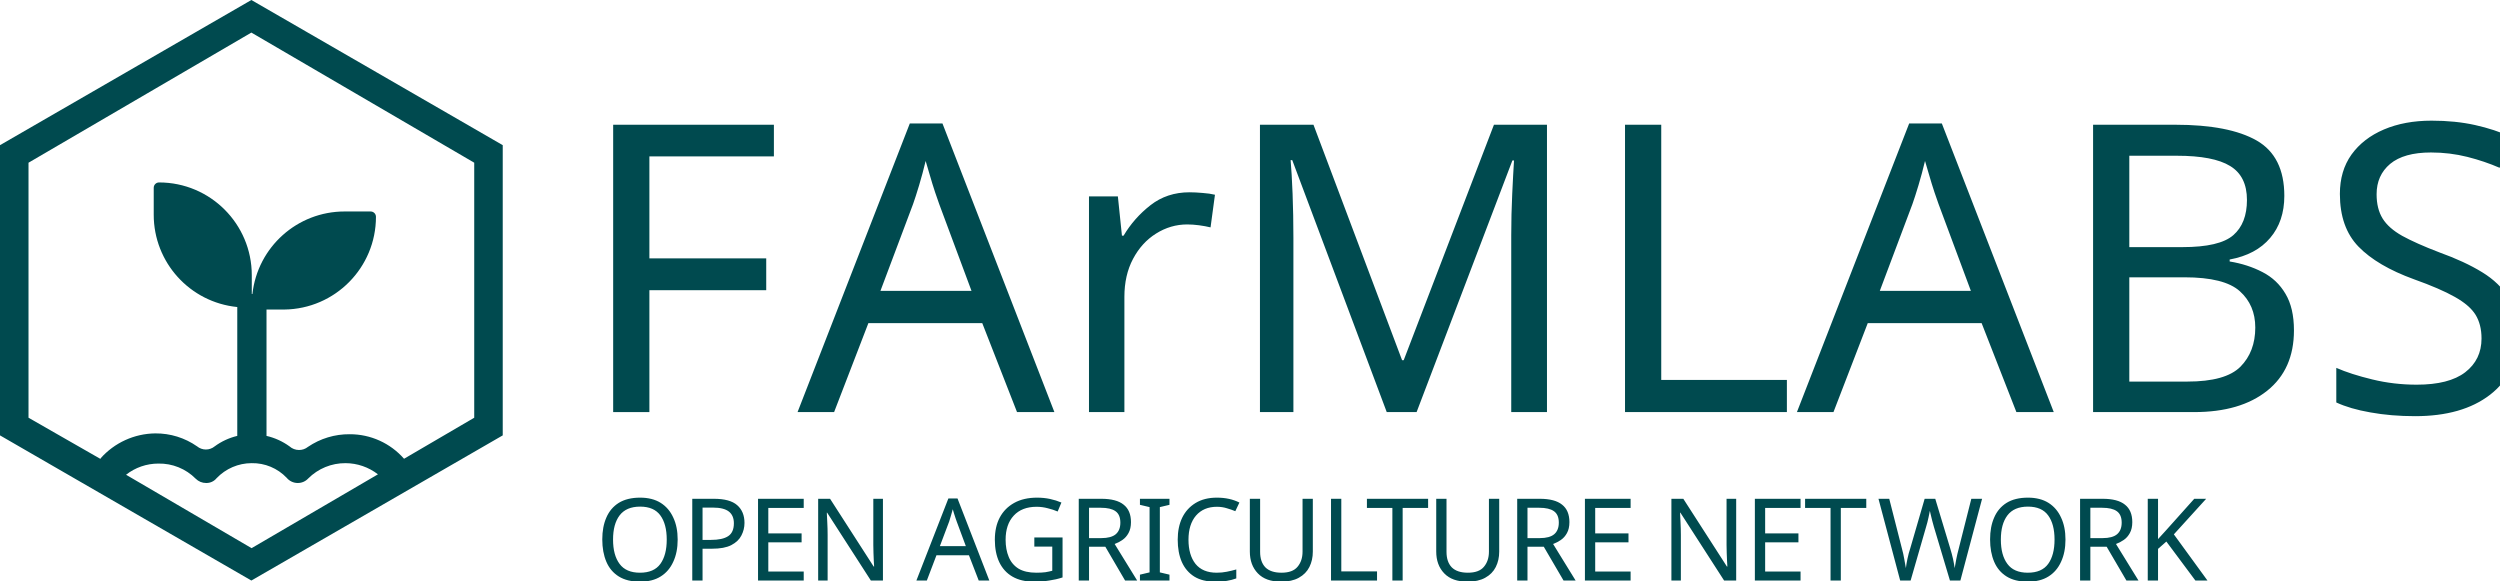
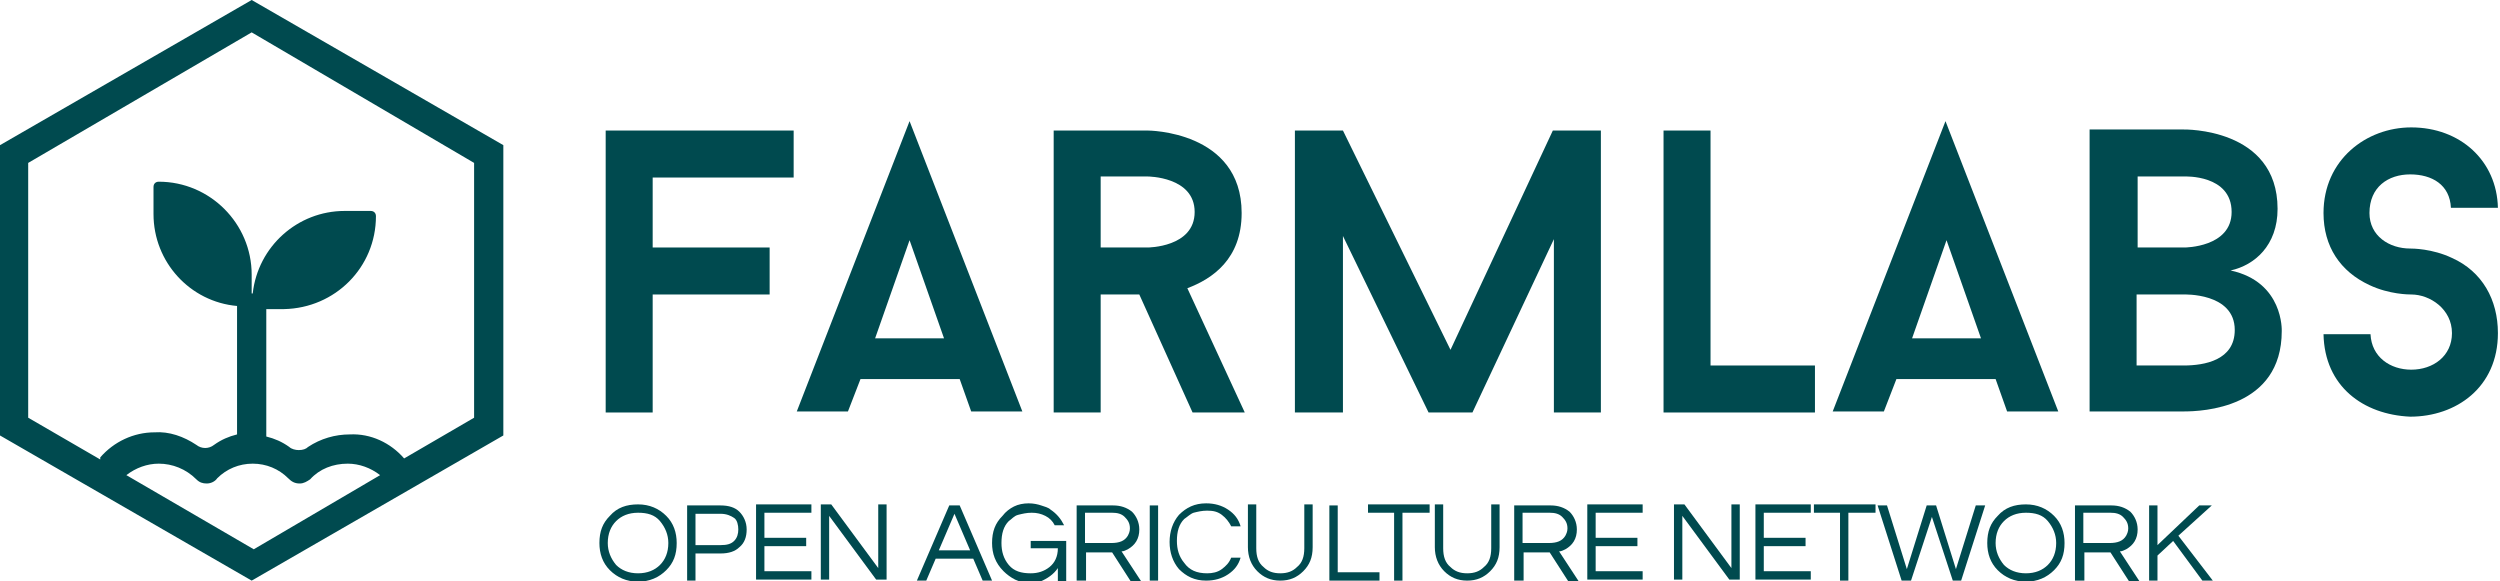
- <svg xmlns="http://www.w3.org/2000/svg" id="Layer_1" data-name="Layer 1" viewBox="0 0 239.39 55.59">
-   <defs>
-     <style>.cls-1,.cls-2,.cls-4{fill:#004a4f;}.cls-2{font-size:38.54px;font-family:BaronNeue, Baron Neue;}.cls-3{letter-spacing:-0.02em;}.cls-4{font-size:10.95px;font-family:Questrial-Regular, Questrial;letter-spacing:-0.03em;}.cls-5{letter-spacing:-0.04em;}.cls-6{letter-spacing:-0.13em;}.cls-7{letter-spacing:-0.03em;}</style>
-   </defs>
-   <path class="cls-1" d="M24.07,0,0,13.9V41.69l24.07,13.9,24.07-13.9V13.9Zm-12,45.46a5,5,0,0,1,3.09-1.07,4.89,4.89,0,0,1,3.58,1.45,1.4,1.4,0,0,0,1,.41,1.25,1.25,0,0,0,1-.46,4.65,4.65,0,0,1,3.36-1.44,4.52,4.52,0,0,1,3.35,1.4,1.37,1.37,0,0,0,1.06.5,1.35,1.35,0,0,0,1-.43,5,5,0,0,1,3.58-1.47,5.09,5.09,0,0,1,3.1,1.07l-12.1,7.07ZM45.41,40l-6.72,3.93,0,0a6.89,6.89,0,0,0-5.2-2.35,7,7,0,0,0-4,1.21,1.35,1.35,0,0,1-.86.3,1.37,1.37,0,0,1-.91-.35,6.1,6.1,0,0,0-2.2-1V29.64h1.7A8.88,8.88,0,0,0,36,20.76a.51.51,0,0,0-.51-.51H33a8.88,8.88,0,0,0-8.83,7.9h-.06V26.35a8.88,8.88,0,0,0-8.88-8.88.51.51,0,0,0-.51.51v2.58a8.88,8.88,0,0,0,8,8.84V41.74a6,6,0,0,0-2.16,1,1.33,1.33,0,0,1-1.69,0,6.89,6.89,0,0,0-4-1.24,7.11,7.11,0,0,0-5.24,2.39l0,.06L2.73,40V15.58L24.07,3.12,45.41,15.58Z" />
-   <text class="cls-2" transform="translate(54.98 39.46)">
-     <tspan class="cls-3">F</tspan>
-     <tspan x="21.39" y="0">ArMLABS</tspan>
-   </text>
-   <text class="cls-4" transform="translate(57 55.59)">OPEN <tspan class="cls-5" x="30.75" y="0">A</tspan>
-     <tspan x="37.59" y="0">GRICU</tspan>
-     <tspan class="cls-6" x="69.39" y="0">L</tspan>
-     <tspan x="73.78" y="0">TURE NET</tspan>
-     <tspan class="cls-7" x="122.75" y="0">W</tspan>
-     <tspan x="132.89" y="0">ORK</tspan>
-   </text>
+ <svg xmlns="http://www.w3.org/2000/svg" version="1.1" id="Layer_1" x="0px" y="0px" viewBox="0 0 239.4 55.6" style="enable-background:new 0 0 239.4 55.6;" xml:space="preserve">
+   <style type="text/css">
+ 	.st0{fill:#004A4F;}
+ 	.st1{enable-background:new    ;}
+ </style>
+   <path class="st0" d="M24.1,0L0,13.9v27.8l24.1,13.9l24.1-13.9V13.9L24.1,0z M12.1,45.5c0.9-0.7,2-1.1,3.1-1.1c1.3,0,2.6,0.5,3.6,1.5  c0.3,0.3,0.6,0.4,1,0.4c0.4,0,0.8-0.2,1-0.5c0.9-0.9,2.1-1.4,3.4-1.4c1.3,0,2.5,0.5,3.4,1.4c0.3,0.3,0.6,0.5,1.1,0.5  c0.4,0,0.7-0.2,1-0.4c0.9-1,2.2-1.5,3.6-1.5c1.1,0,2.2,0.4,3.1,1.1l-12.1,7.1L12.1,45.5z M45.4,40l-6.7,3.9l0,0  c-1.3-1.5-3.2-2.4-5.2-2.3c-1.4,0-2.8,0.4-4,1.2c-0.2,0.2-0.5,0.3-0.9,0.3c-0.3,0-0.7-0.1-0.9-0.3c-0.7-0.5-1.4-0.8-2.2-1V29.6h1.7  c4.9-0.1,8.8-4,8.8-8.9c0-0.3-0.2-0.5-0.5-0.5H33c-4.5,0-8.3,3.4-8.8,7.9h-0.1v-1.8c0-4.9-4-8.9-8.9-8.9c-0.3,0-0.5,0.2-0.5,0.5l0,0  v2.6c0,4.6,3.5,8.4,8,8.8v12.3c-0.8,0.2-1.5,0.5-2.2,1c-0.5,0.4-1.2,0.4-1.7,0c-1.2-0.8-2.6-1.3-4-1.2c-2,0-3.9,0.9-5.2,2.4V44  l-6.9-4V15.6L24.1,3.1l21.3,12.5V40z" />
+   <g class="st1">
+     <path class="st0" d="M62.5,17v6.7h11.2v4.5H62.5v11.3H58v-27h18V17H62.5z" />
+   </g>
+   <g class="st1">
+     <path class="st0" d="M91.9,36.3h-9.5l-1.2,3.1h-4.9l10.8-27.8l10.8,27.8h-4.9L91.9,36.3z M83.8,32.4h6.6l-3.3-9.4L83.8,32.4z" />
+     <path class="st0" d="M109.1,28.2h-3.7v11.3h-4.5v-27h9c0,0,9,0,9,7.9c0,4.4-2.8,6.3-5.2,7.2l5.5,11.9h-5L109.1,28.2z M105.4,23.7   h4.5c0,0,4.5,0,4.5-3.4c0-3.4-4.5-3.4-4.5-3.4h-4.5V23.7z" />
+     <path class="st0" d="M153.3,39.5h-4.5V22.9L141,39.5h-4.2l-8.2-16.9v16.9H124v-27h4.6l10.3,21l9.8-21h4.6V39.5z" />
+     <path class="st0" d="M173.8,35v4.5h-14.5v-27h4.5V35H173.8z" />
+     <path class="st0" d="M191.1,36.3h-9.5l-1.2,3.1h-4.9l10.8-27.8l10.8,27.8h-4.9L191.1,36.3z M183.1,32.4h6.6l-3.3-9.4L183.1,32.4z" />
+     <path class="st0" d="M218.5,31.7c0,7.4-7.6,7.7-9.4,7.7h-9v-27h9c0,0,9-0.2,9,7.6c0,3.5-2.2,5.4-4.5,5.9   C218.7,27,218.5,31.7,218.5,31.7z M204.7,23.7h4.5c0,0,4.5,0,4.5-3.4c0-3.6-4.5-3.4-4.5-3.4h-4.5V23.7z M214,31.6   c0-3.6-4.9-3.4-4.9-3.4h-4.5V35h4.5C211.1,35,214,34.5,214,31.6z" />
+     <path class="st0" d="M222.5,32h4.5c0.1,2.2,1.9,3.4,3.9,3.4c2.1,0,3.9-1.3,3.9-3.5c0-2.3-2.1-3.7-3.9-3.7c-0.2,0-2.1,0-4-0.9   c-2.8-1.3-4.4-3.7-4.4-6.9c0-5.1,4.1-8.2,8.4-8.2c4.7,0,8.2,3.2,8.3,7.7h-4.5c-0.1-2.2-1.8-3.2-3.9-3.2c-2.1,0-3.9,1.2-3.9,3.7   c0,2.2,1.9,3.4,3.9,3.4c0.2,0,2.1,0,4,0.9c2.9,1.3,4.4,4,4.4,7.2c0,5.2-4,8-8.4,8C226.3,39.7,222.6,37,222.5,32z" />
+   </g>
+   <g class="st1">
+     <path class="st0" d="M61.1,48.3c1.1,0,2,0.4,2.7,1.1c0.7,0.7,1,1.6,1,2.6c0,1.1-0.3,1.9-1,2.6c-0.7,0.7-1.6,1.1-2.7,1.1   c-1.1,0-2-0.4-2.7-1.1c-0.7-0.7-1-1.6-1-2.6c0-1.1,0.3-1.9,1-2.6C59.1,48.6,60,48.3,61.1,48.3z M61.1,54.9c0.9,0,1.6-0.3,2.1-0.8   c0.5-0.5,0.8-1.2,0.8-2.1c0-0.8-0.3-1.5-0.8-2.1c-0.5-0.6-1.2-0.8-2.1-0.8c-0.9,0-1.6,0.3-2.1,0.8c-0.5,0.5-0.8,1.2-0.8,2.1   c0,0.8,0.3,1.5,0.8,2.1C59.5,54.6,60.2,54.9,61.1,54.9z" />
+     <path class="st0" d="M66.6,55.6h-0.8v-7.2H69c0.8,0,1.4,0.2,1.8,0.6c0.4,0.4,0.7,1,0.7,1.7c0,0.7-0.2,1.3-0.7,1.7   C70.4,52.8,69.8,53,69,53h-2.4V55.6z M66.6,49.1v3.1H69c0.6,0,1-0.1,1.3-0.4s0.4-0.7,0.4-1.1s-0.1-0.9-0.4-1.1s-0.7-0.4-1.3-0.4   H66.6z" />
+     <path class="st0" d="M73.2,49.1v2.4h4v0.8h-4v2.4h4.5v0.8h-5.3v-7.2h5.3v0.8H73.2z" />
+     <path class="st0" d="M84.9,48.3v7.2h-1l-4.5-6.1v6.1h-0.8v-7.2h1l4.5,6.1v-6.1H84.9z" />
+   </g>
+   <g class="st1">
+     <path class="st0" d="M95,55.6h-0.9l-0.9-2.1h-3.6l-0.9,2.1h-0.9l3.1-7.2h1L95,55.6z M92.9,52.7l-1.5-3.5l-1.5,3.5H92.9z" />
+   </g>
+   <g class="st1">
+     <path class="st0" d="M97.1,48.5c0.4-0.2,0.9-0.3,1.4-0.3c0.5,0,0.9,0.1,1.2,0.2c0.3,0.1,0.7,0.2,0.9,0.4c0.6,0.4,1,0.9,1.3,1.5H101   c-0.2-0.4-0.5-0.7-0.9-0.9s-0.8-0.3-1.3-0.3s-0.9,0.1-1.3,0.2s-0.6,0.4-0.9,0.6c-0.5,0.5-0.7,1.2-0.7,2.1c0,0.8,0.2,1.5,0.7,2.1   c0.5,0.6,1.2,0.8,2.1,0.8c0.7,0,1.3-0.2,1.8-0.6c0.5-0.4,0.8-1,0.8-1.8h-2.6v-0.7h3.4v3.9h-0.8v-1.3c-0.4,0.6-1,1-1.7,1.3   c-0.3,0.1-0.6,0.1-1.1,0.1c-0.4,0-0.9-0.1-1.3-0.3s-0.8-0.5-1.1-0.8C95.3,53.9,95,53,95,52c0-1.1,0.3-1.9,1-2.6   C96.3,49,96.7,48.7,97.1,48.5z" />
+     <path class="st0" d="M103.9,55.6h-0.8v-7.2h3.5c0.7,0,1.3,0.2,1.8,0.6c0.4,0.4,0.7,1,0.7,1.7c0,0.9-0.4,1.5-1.1,1.9   c-0.2,0.1-0.4,0.2-0.6,0.2l1.9,2.9h-1l-1.8-2.8h-2.5V55.6z M103.9,52h2.5c0.8,0,1.3-0.2,1.6-0.7c0.1-0.2,0.2-0.4,0.2-0.7   c0-0.5-0.2-0.8-0.5-1.1c-0.3-0.3-0.7-0.4-1.2-0.4h-2.6V52z" />
+     <path class="st0" d="M110.9,55.6h-0.8v-7.2h0.8V55.6z" />
+     <path class="st0" d="M115.6,54.9c0.5,0,1-0.1,1.4-0.4c0.4-0.3,0.7-0.6,0.9-1.1h0.9c-0.2,0.7-0.6,1.2-1.2,1.6   c-0.6,0.4-1.3,0.6-2.1,0.6c-1.1,0-1.9-0.4-2.6-1.1c-0.6-0.7-0.9-1.6-0.9-2.6s0.3-1.9,0.9-2.6c0.7-0.7,1.5-1.1,2.6-1.1   c0.8,0,1.5,0.2,2.1,0.6c0.6,0.4,1,0.9,1.2,1.6h-0.9c-0.2-0.4-0.5-0.8-0.9-1.1s-0.8-0.4-1.4-0.4c-0.5,0-0.9,0.1-1.3,0.2   c-0.3,0.1-0.6,0.4-0.9,0.6c-0.5,0.5-0.7,1.2-0.7,2.1c0,0.8,0.2,1.5,0.7,2.1C113.9,54.6,114.6,54.9,115.6,54.9z" />
+     <path class="st0" d="M125.7,48.3v4.1c0,1-0.3,1.7-0.9,2.3s-1.3,0.9-2.2,0.9c-0.9,0-1.6-0.3-2.2-0.9c-0.6-0.6-0.9-1.4-0.9-2.3v-4.1   h0.8v4.2c0,0.8,0.2,1.4,0.7,1.8c0.4,0.4,0.9,0.6,1.6,0.6s1.2-0.2,1.6-0.6c0.5-0.4,0.7-1,0.7-1.8v-4.2H125.7z" />
+   </g>
+   <g class="st1">
+     <path class="st0" d="M128.1,48.3v6.5h4v0.8h-4.8v-7.2H128.1z" />
+   </g>
+   <g class="st1">
+     <path class="st0" d="M136.8,49.1h-2.5v6.5h-0.8v-6.5h-2.5v-0.8h5.9V49.1z" />
+     <path class="st0" d="M143.6,48.3v4.1c0,1-0.3,1.7-0.9,2.3s-1.3,0.9-2.2,0.9c-0.9,0-1.6-0.3-2.2-0.9c-0.6-0.6-0.9-1.4-0.9-2.3v-4.1   h0.8v4.2c0,0.8,0.2,1.4,0.7,1.8c0.4,0.4,0.9,0.6,1.6,0.6s1.2-0.2,1.6-0.6c0.5-0.4,0.7-1,0.7-1.8v-4.2H143.6z" />
+     <path class="st0" d="M145.8,55.6H145v-7.2h3.5c0.7,0,1.3,0.2,1.8,0.6c0.4,0.4,0.7,1,0.7,1.7c0,0.9-0.4,1.5-1.1,1.9   c-0.2,0.1-0.4,0.2-0.6,0.2l1.9,2.9h-1l-1.8-2.8h-2.5V55.6z M145.8,52h2.5c0.8,0,1.3-0.2,1.6-0.7c0.1-0.2,0.2-0.4,0.2-0.7   c0-0.5-0.2-0.8-0.5-1.1c-0.3-0.3-0.7-0.4-1.2-0.4h-2.6V52z" />
+     <path class="st0" d="M152.8,49.1v2.4h4v0.8h-4v2.4h4.5v0.8H152v-7.2h5.3v0.8H152.8z" />
+     <path class="st0" d="M166.6,48.3v7.2h-1l-4.5-6.1v6.1h-0.8v-7.2h1l4.5,6.1v-6.1H166.6z" />
+     <path class="st0" d="M168.9,49.1v2.4h4v0.8h-4v2.4h4.5v0.8h-5.3v-7.2h5.3v0.8H168.9z" />
+     <path class="st0" d="M179.5,49.1H177v6.5h-0.8v-6.5h-2.5v-0.8h5.9V49.1z" />
+   </g>
+   <g class="st1">
+     <path class="st0" d="M183,55.6h-0.9l-2.3-7.2h0.9l1.9,6.1l1.9-6.1h0.9l1.9,6.1l1.9-6.1h0.9l-2.3,7.2H187l-2-6.1L183,55.6z" />
+   </g>
+   <g class="st1">
+     <path class="st0" d="M194,48.3c1.1,0,2,0.4,2.7,1.1c0.7,0.7,1,1.6,1,2.6c0,1.1-0.3,1.9-1,2.6c-0.7,0.7-1.6,1.1-2.7,1.1   s-2-0.4-2.7-1.1c-0.7-0.7-1-1.6-1-2.6c0-1.1,0.3-1.9,1-2.6C192,48.6,192.9,48.3,194,48.3z M194,54.9c0.9,0,1.6-0.3,2.1-0.8   c0.5-0.5,0.8-1.2,0.8-2.1c0-0.8-0.3-1.5-0.8-2.1c-0.5-0.6-1.2-0.8-2.1-0.8s-1.6,0.3-2.1,0.8c-0.5,0.5-0.8,1.2-0.8,2.1   c0,0.8,0.3,1.5,0.8,2.1C192.4,54.6,193.1,54.9,194,54.9z" />
+     <path class="st0" d="M199.5,55.6h-0.8v-7.2h3.5c0.7,0,1.3,0.2,1.8,0.6c0.4,0.4,0.7,1,0.7,1.7c0,0.9-0.4,1.5-1.1,1.9   c-0.2,0.1-0.4,0.2-0.6,0.2l1.9,2.9h-1l-1.8-2.8h-2.5V55.6z M199.5,52h2.5c0.8,0,1.3-0.2,1.6-0.7c0.1-0.2,0.2-0.4,0.2-0.7   c0-0.5-0.2-0.8-0.5-1.1c-0.3-0.3-0.7-0.4-1.2-0.4h-2.6V52z" />
+     <path class="st0" d="M208.6,51.3l3.3,4.3h-1l-2.8-3.8l-1.5,1.4v2.4h-0.8v-7.2h0.8v3.8l4-3.8h1.2L208.6,51.3z" />
+   </g>
</svg>
